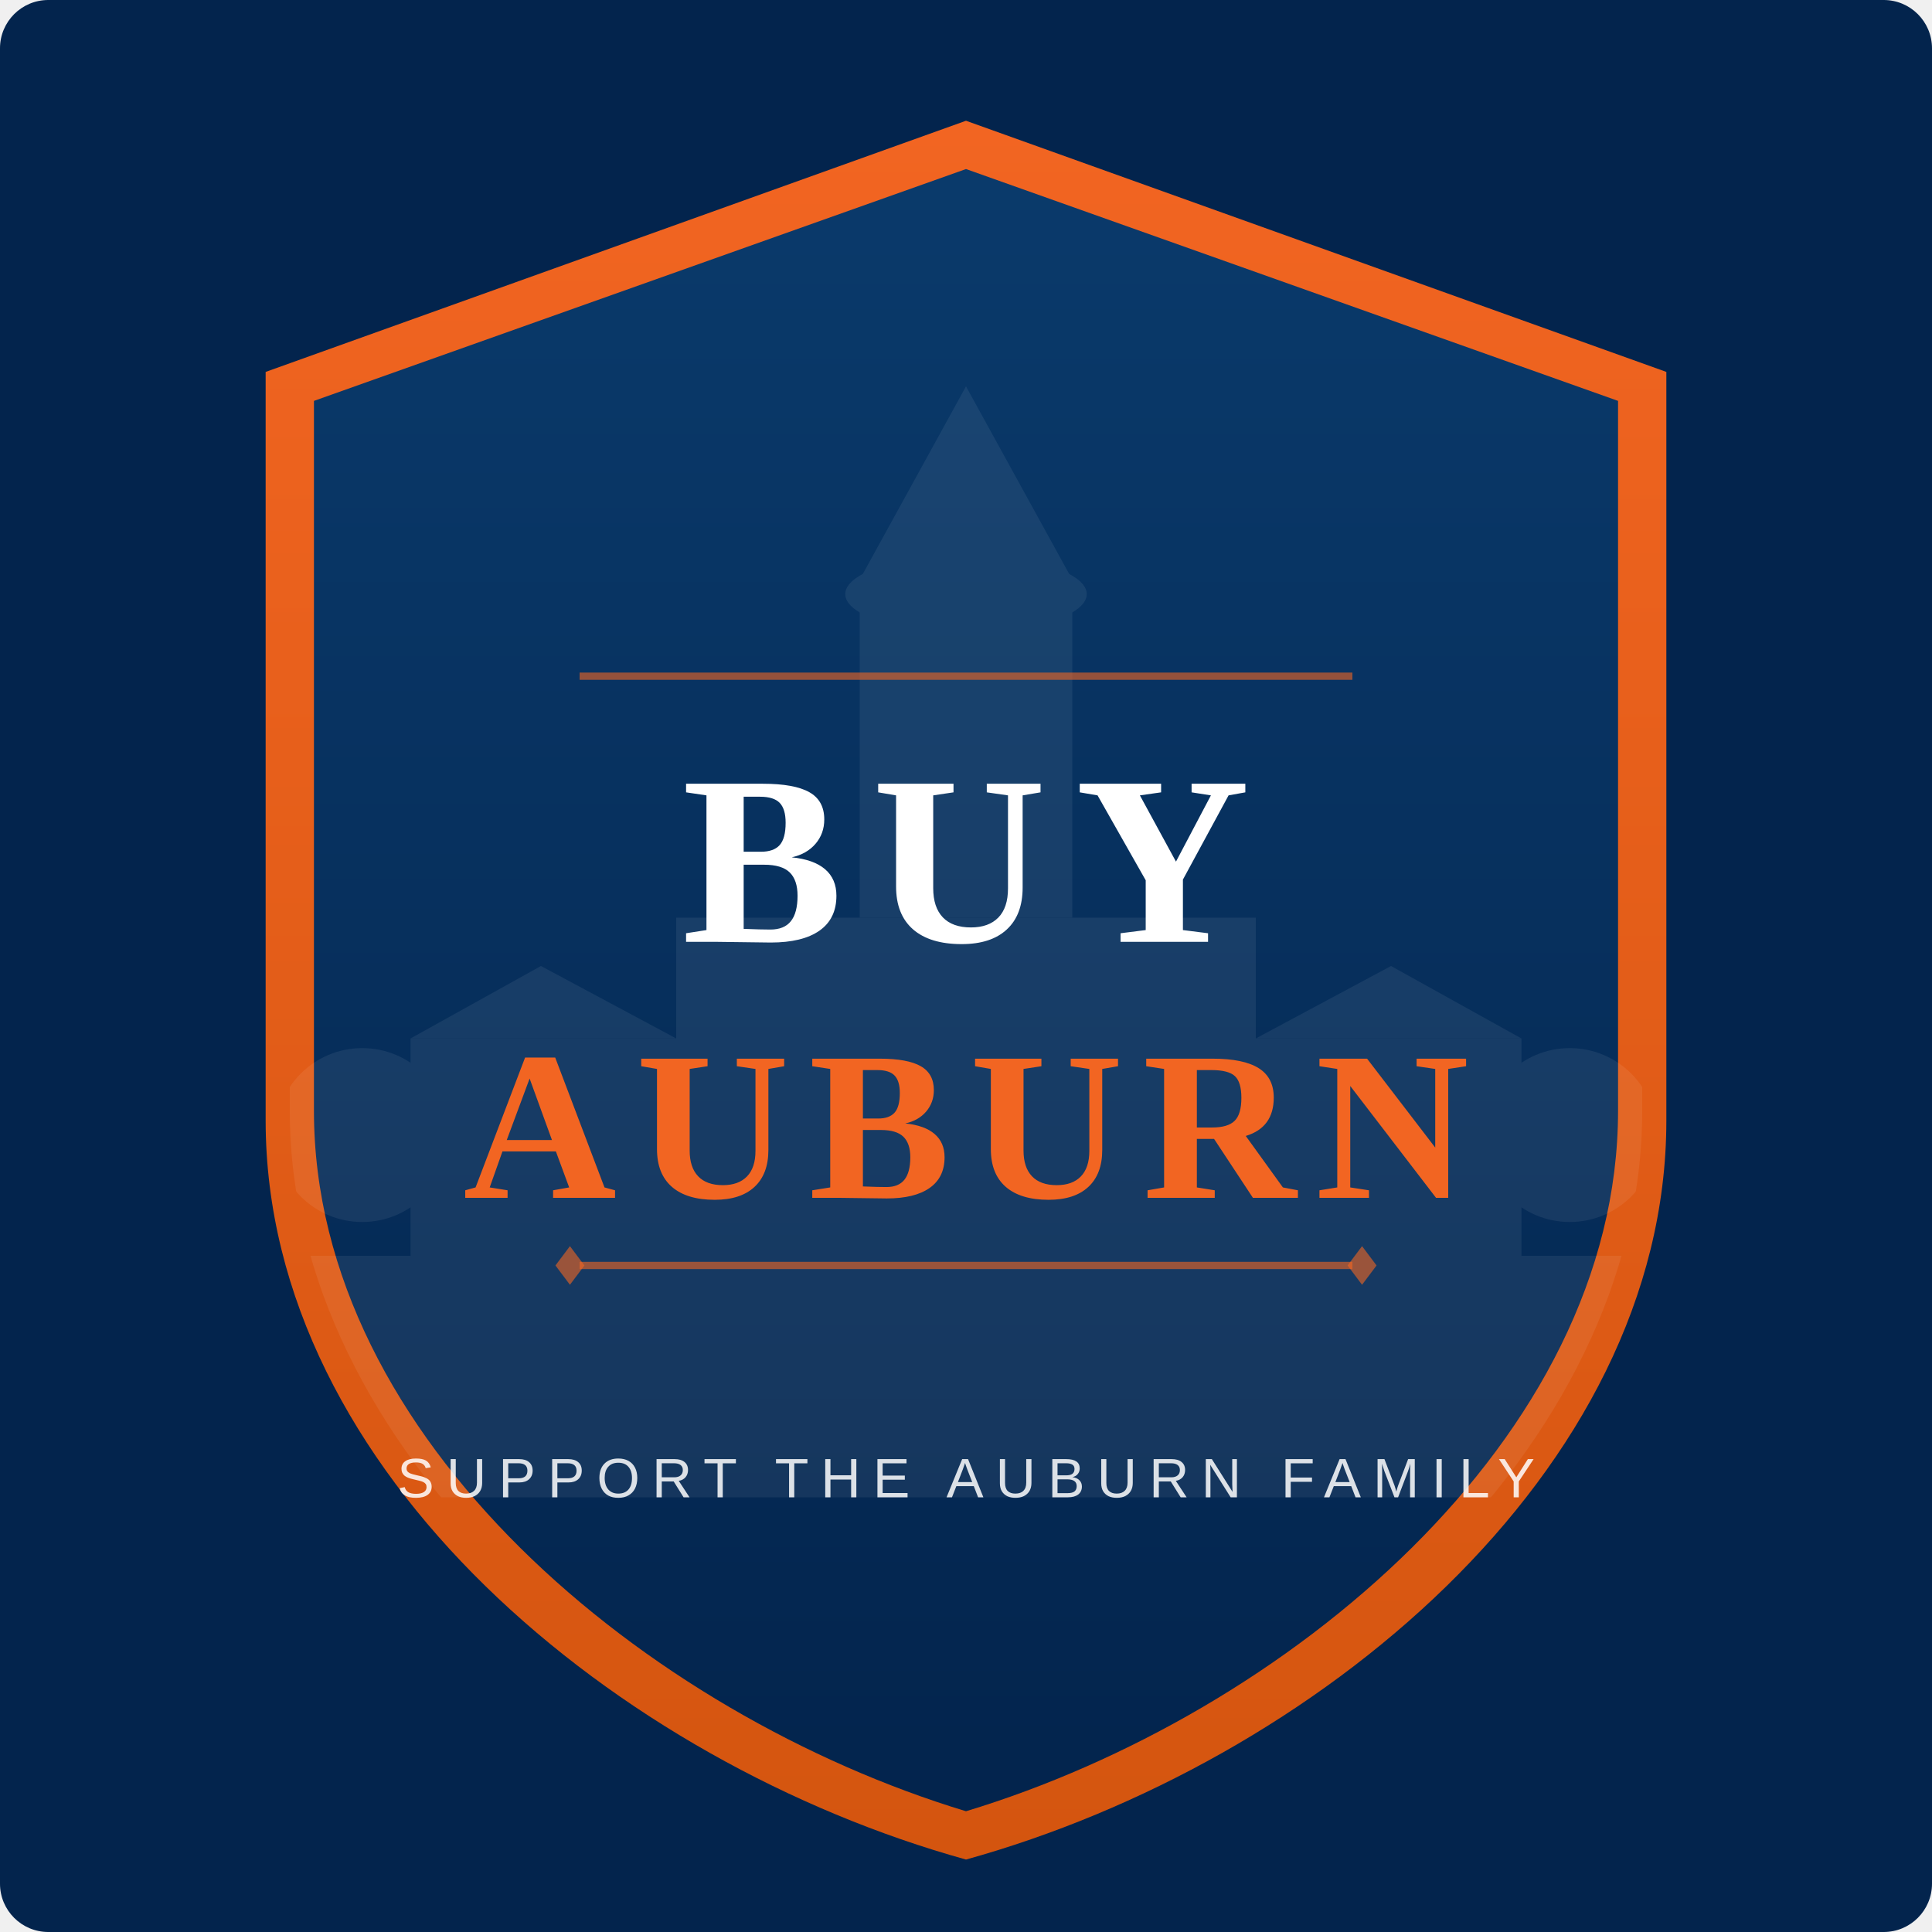
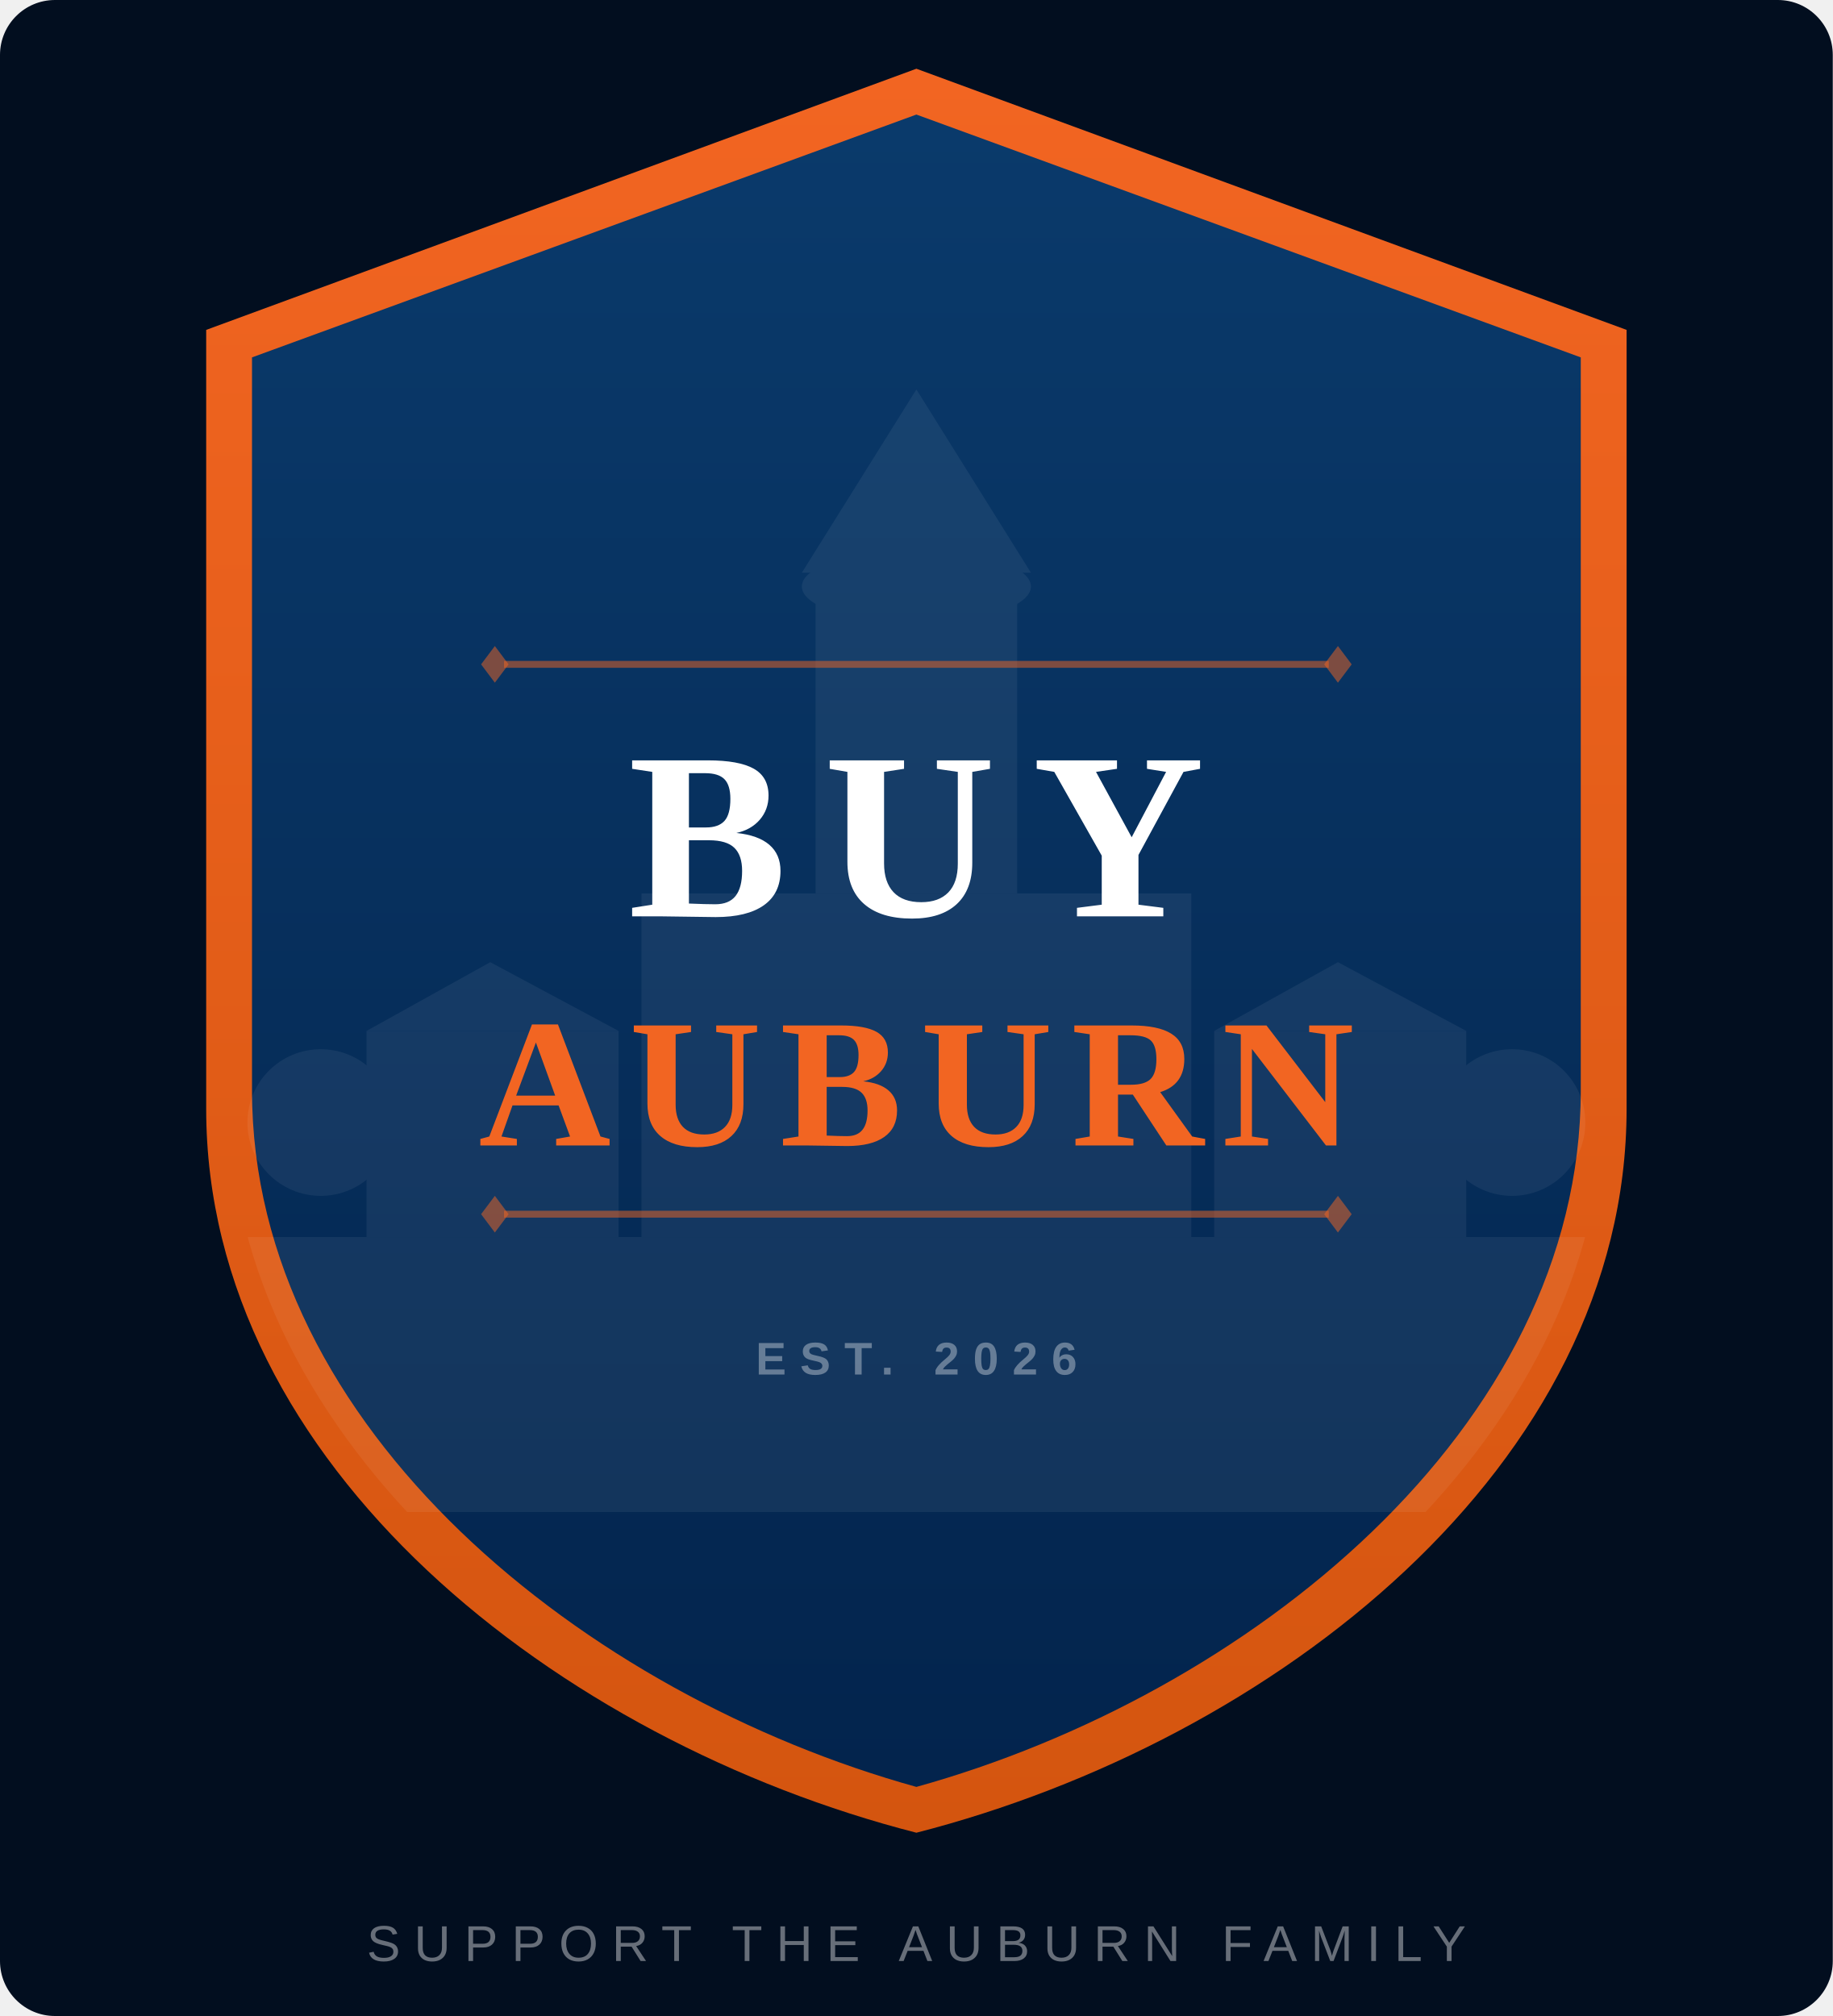
- <svg xmlns="http://www.w3.org/2000/svg" viewBox="0 0 400 400" width="400" height="400">
+ <svg xmlns="http://www.w3.org/2000/svg" viewBox="0 0 400 440" width="400" height="440">
  <defs>
    <linearGradient id="v2-navy-grad" x1="0%" y1="0%" x2="0%" y2="100%">
      <stop offset="0%" stop-color="#0a3a6b" />
      <stop offset="100%" stop-color="#03244d" />
    </linearGradient>
    <linearGradient id="v2-orange-grad" x1="0%" y1="0%" x2="0%" y2="100%">
      <stop offset="0%" stop-color="#F26522" />
      <stop offset="100%" stop-color="#d4550f" />
    </linearGradient>
    <clipPath id="v2-shield-clip">
-       <path d="M200,30 L340,80 L340,230 C340,300 270,360 200,380 C130,360 60,300 60,230 L60,80 Z" />
+       <path d="M200,20 L350,75 L350,240 C350,315 275,375 200,395 C125,375 50,315 50,240 L50,75 Z" />
    </clipPath>
  </defs>
-   <rect width="400" height="400" fill="#03244d" rx="10" />
-   <path d="M200,25 L345,77 L345,232 C345,305 272,365 200,385 C128,365 55,305 55,232 L55,77 Z" fill="url(#v2-orange-grad)" />
-   <path d="M200,35 L335,83 L335,230 C335,298 266,355 200,375 C134,355 65,298 65,230 L65,83 Z" fill="url(#v2-navy-grad)" />
-   <g clip-path="url(#v2-shield-clip)" opacity="0.07" fill="#FFFFFF">
-     <rect x="50" y="260" width="300" height="50" />
-     <rect x="140" y="190" width="120" height="70" />
-     <rect x="178" y="120" width="44" height="70" />
-     <polygon points="200,80 178,120 222,120" />
-     <ellipse cx="200" cy="123" rx="25" ry="8" />
-     <rect x="85" y="215" width="55" height="45" />
-     <polygon points="85,215 112,200 140,215" />
-     <rect x="260" y="215" width="55" height="45" />
-     <polygon points="260,215 288,200 315,215" />
-     <rect x="152" y="200" width="5" height="55" />
-     <rect x="167" y="200" width="5" height="55" />
-     <rect x="182" y="200" width="5" height="55" />
-     <rect x="197" y="200" width="5" height="55" />
-     <rect x="212" y="200" width="5" height="55" />
-     <rect x="227" y="200" width="5" height="55" />
-     <rect x="242" y="200" width="5" height="55" />
-     <circle cx="75" cy="235" r="18" />
-     <circle cx="325" cy="235" r="18" />
+   <rect width="400" height="440" fill="#020e1f" rx="12" />
+   <path d="M200,15 L355,72 L355,242 C355,320 278,380 200,400 C122,380 45,320 45,242 L45,72 Z" fill="url(#v2-orange-grad)" />
+   <path d="M200,25 L345,78 L345,238 C345,312 272,370 200,390 C128,370 55,312 55,238 L55,78 Z" fill="url(#v2-navy-grad)" />
+   <g clip-path="url(#v2-shield-clip)" opacity="0.06" fill="#FFFFFF">
+     <rect x="50" y="270" width="300" height="60" />
+     <rect x="140" y="195" width="120" height="75" />
+     <rect x="178" y="125" width="44" height="70" />
+     <polygon points="200,85 175,125 225,125" />
+     <ellipse cx="200" cy="128" rx="25" ry="8" />
+     <rect x="80" y="225" width="55" height="45" />
+     <polygon points="80,225 107,210 135,225" />
+     <rect x="265" y="225" width="55" height="45" />
+     <polygon points="265,225 292,210 320,225" />
+     <rect x="152" y="210" width="4" height="55" />
+     <rect x="168" y="210" width="4" height="55" />
+     <rect x="184" y="210" width="4" height="55" />
+     <rect x="200" y="210" width="4" height="55" />
+     <rect x="216" y="210" width="4" height="55" />
+     <rect x="232" y="210" width="4" height="55" />
+     <circle cx="70" cy="245" r="16" />
+     <circle cx="330" cy="245" r="16" />
  </g>
-   <line x1="120" y1="140" x2="280" y2="140" stroke="#F26522" stroke-width="1.5" opacity="0.6" />
-   <text x="200" y="195" font-family="Georgia, 'Times New Roman', serif" font-weight="700" font-size="50" fill="#FFFFFF" text-anchor="middle" letter-spacing="6">BUY</text>
-   <text x="200" y="248" font-family="Georgia, 'Times New Roman', serif" font-weight="700" font-size="44" fill="#F26522" text-anchor="middle" letter-spacing="4">AUBURN</text>
-   <line x1="120" y1="262" x2="280" y2="262" stroke="#F26522" stroke-width="1.5" opacity="0.6" />
-   <polygon points="115,262 118,258 121,262 118,266" fill="#F26522" opacity="0.6" />
-   <polygon points="279,262 282,258 285,262 282,266" fill="#F26522" opacity="0.6" />
-   <text x="200" y="310" font-family="Arial, Helvetica, sans-serif" font-weight="400" font-size="11.5" fill="#FFFFFF" text-anchor="middle" letter-spacing="2.5" opacity="0.85">SUPPORT THE AUBURN FAMILY</text>
+   <line x1="110" y1="145" x2="290" y2="145" stroke="#F26522" stroke-width="1.5" opacity="0.5" />
+   <polygon points="105,145 108,141 111,145 108,149" fill="#F26522" opacity="0.5" />
+   <polygon points="289,145 292,141 295,145 292,149" fill="#F26522" opacity="0.5" />
+   <text x="200" y="200" font-family="Georgia,'Times New Roman',serif" font-weight="700" font-size="52" fill="#FFFFFF" text-anchor="middle" letter-spacing="8">BUY</text>
+   <text x="200" y="250" font-family="Georgia,'Times New Roman',serif" font-weight="700" font-size="40" fill="#F26522" text-anchor="middle" letter-spacing="4">AUBURN</text>
+   <line x1="110" y1="265" x2="290" y2="265" stroke="#F26522" stroke-width="1.5" opacity="0.5" />
+   <polygon points="105,265 108,261 111,265 108,269" fill="#F26522" opacity="0.5" />
+   <polygon points="289,265 292,261 295,265 292,269" fill="#F26522" opacity="0.5" />
+   <text x="200" y="300" font-family="Arial,Helvetica,sans-serif" font-weight="600" font-size="10" fill="rgba(255,255,255,0.35)" text-anchor="middle" letter-spacing="3">EST. 2026</text>
+   <text x="200" y="428" font-family="Arial,Helvetica,sans-serif" font-weight="500" font-size="11" fill="rgba(255,255,255,0.4)" text-anchor="middle" letter-spacing="3">SUPPORT THE AUBURN FAMILY</text>
</svg>
